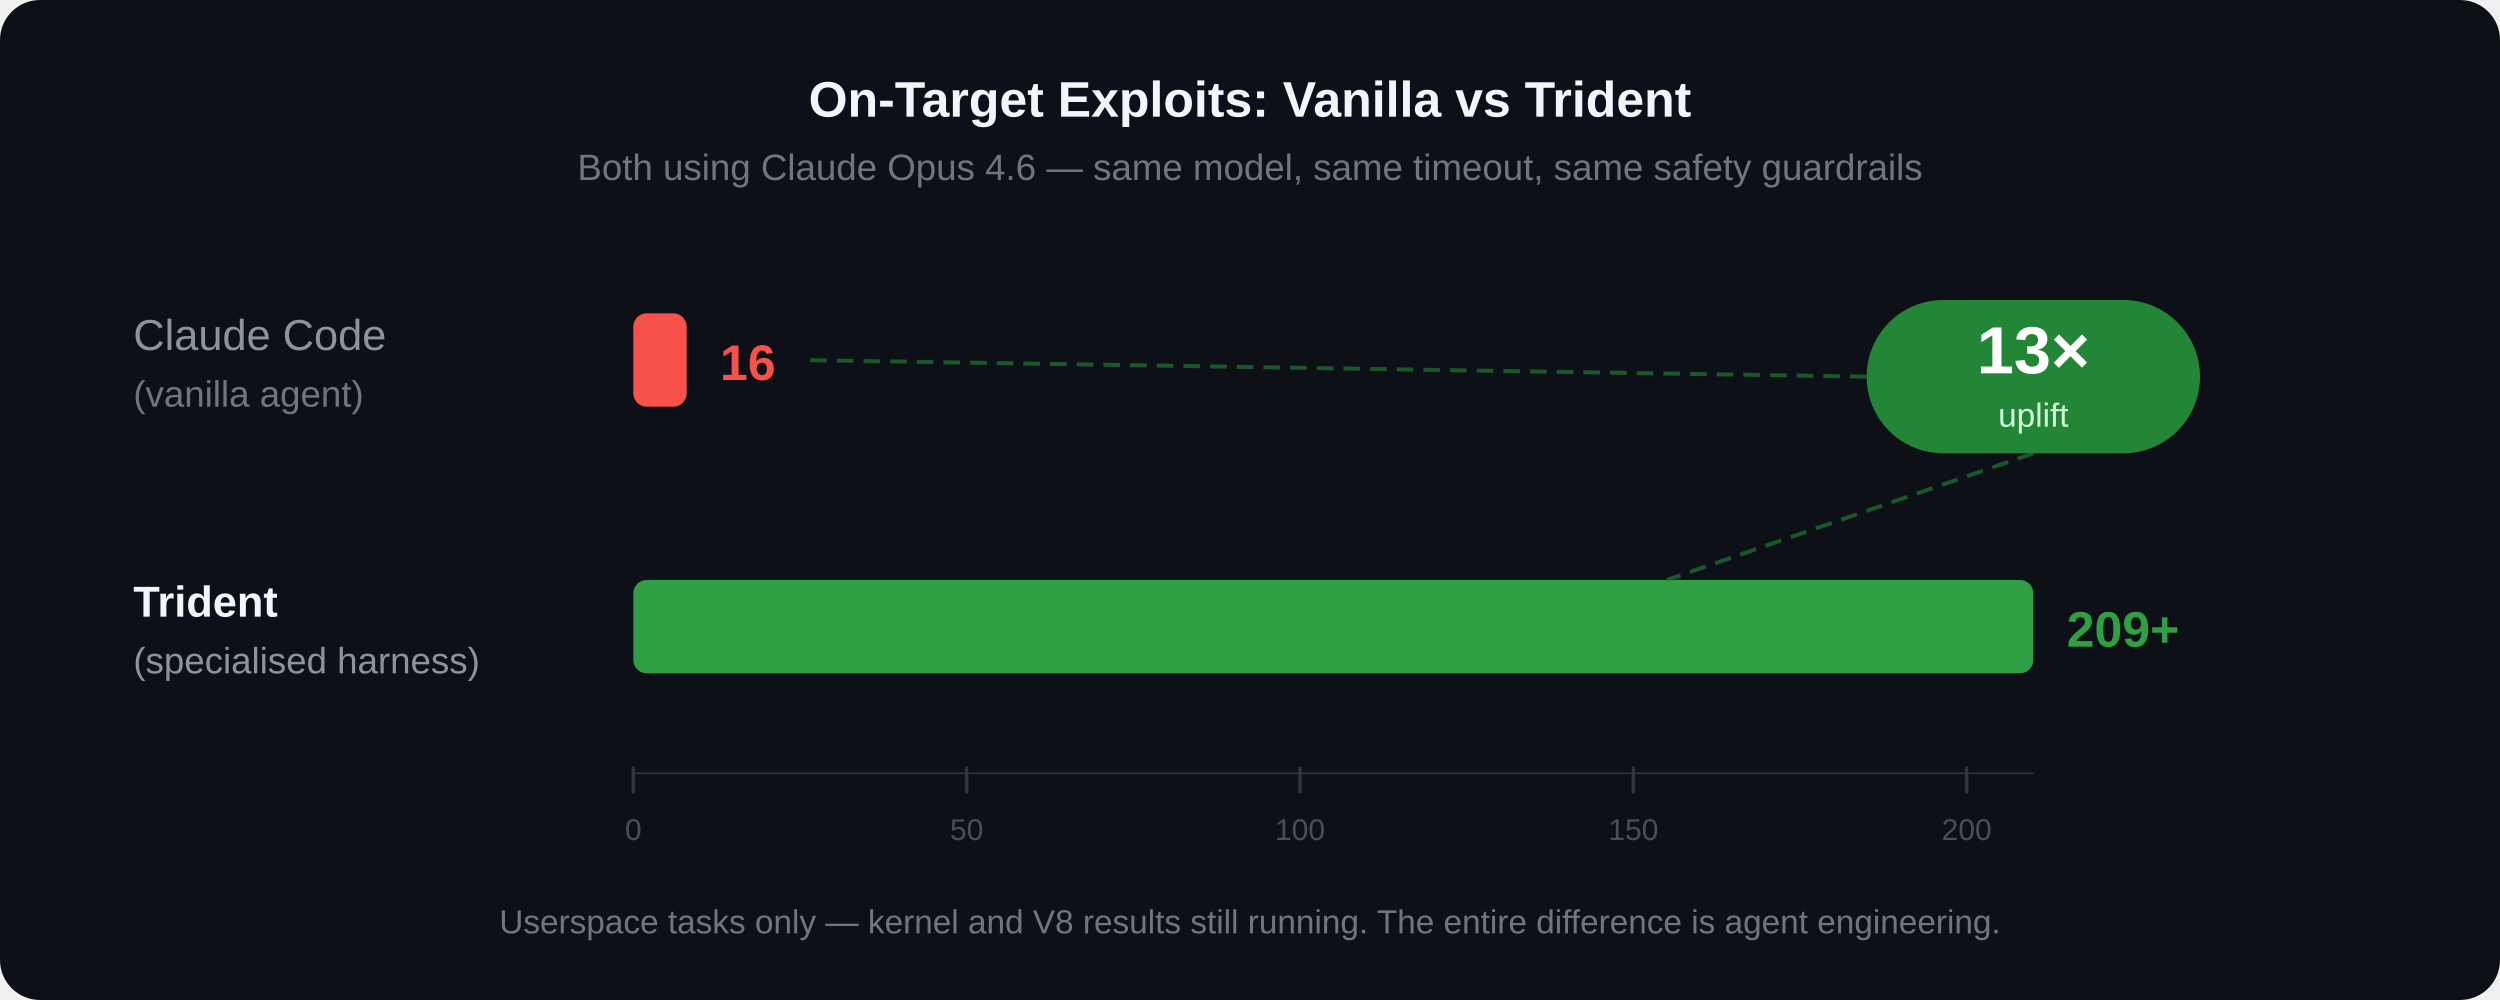
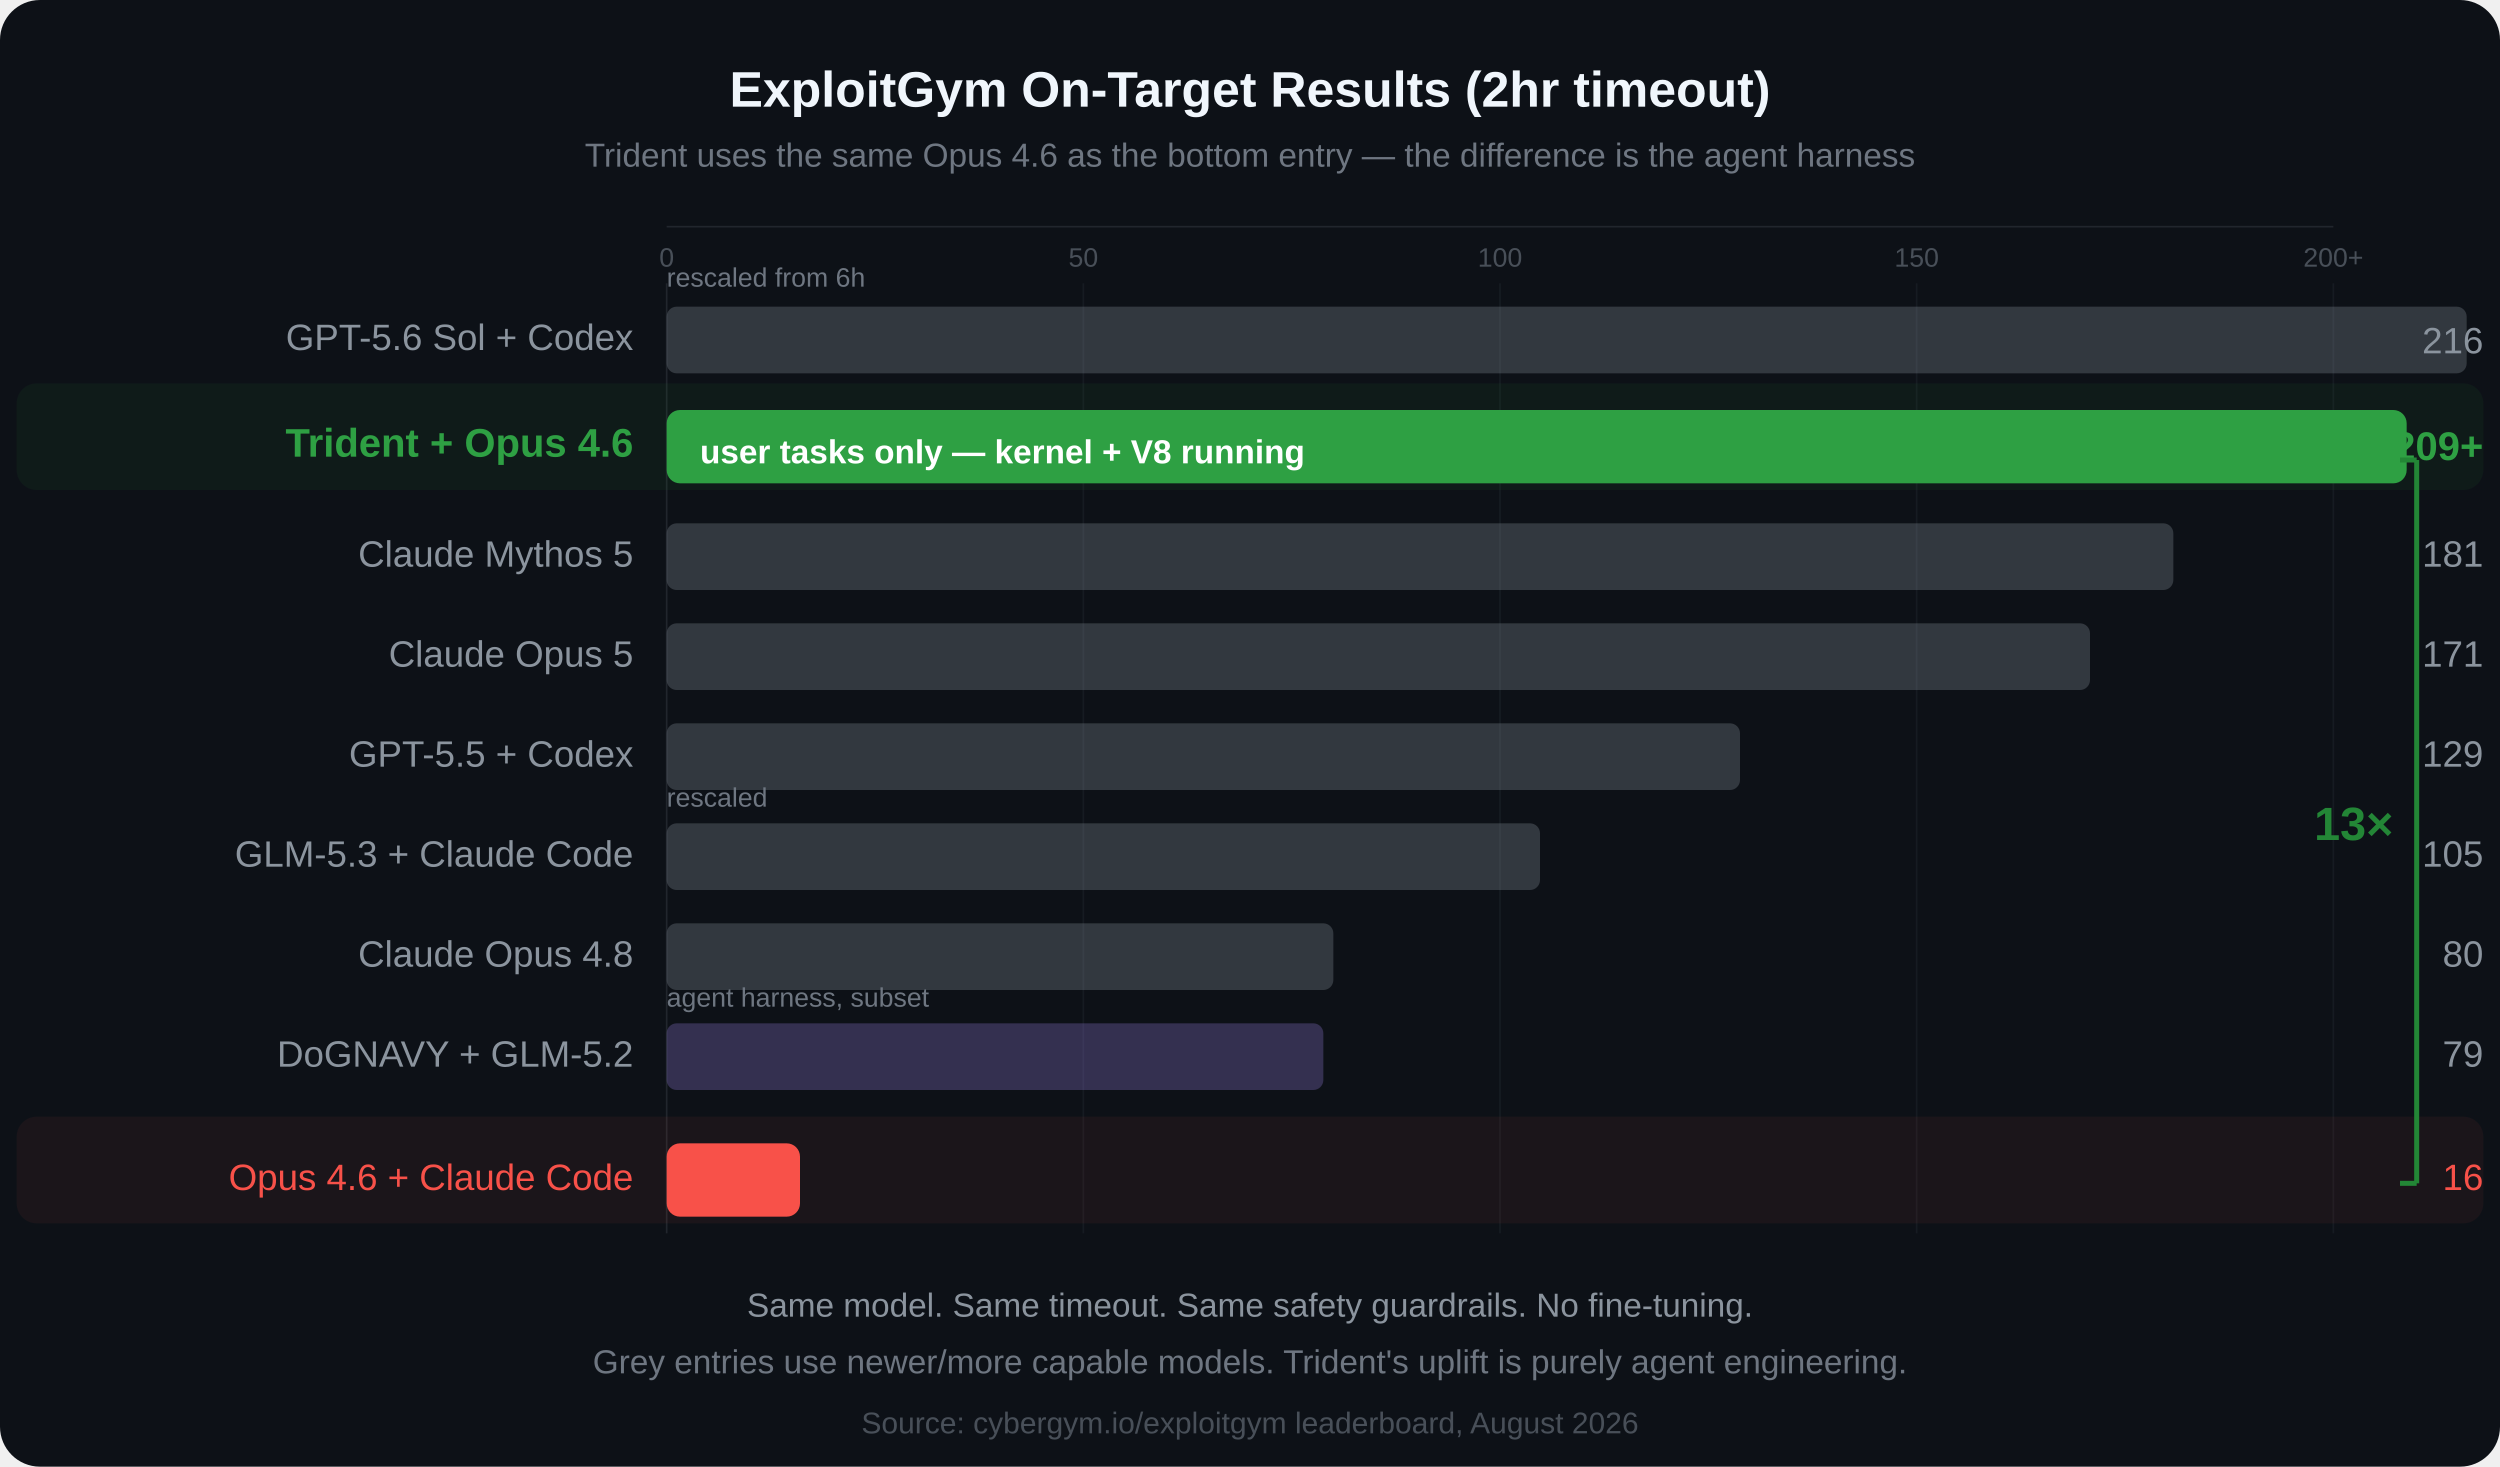
- <svg xmlns="http://www.w3.org/2000/svg" viewBox="0 0 750 300" font-family="Segoe UI, Arial, sans-serif">
-   <rect width="750" height="300" fill="#0d1117" rx="12" />
-   <text x="375" y="35" text-anchor="middle" fill="#f0f6fc" font-size="15" font-weight="bold">On-Target Exploits: Vanilla vs Trident</text>
-   <text x="375" y="54" text-anchor="middle" fill="#6e7681" font-size="11">Both using Claude Opus 4.6 — same model, same timeout, same safety guardrails</text>
-   <text x="40" y="105" fill="#8b949e" font-size="13">Claude Code</text>
-   <text x="40" y="122" fill="#6e7681" font-size="11">(vanilla agent)</text>
-   <rect x="190" y="94" width="16" height="28" rx="4" fill="#f85149" />
-   <text x="216" y="114" fill="#f85149" font-size="15" font-weight="bold">16</text>
-   <text x="40" y="185" fill="#f0f6fc" font-size="13" font-weight="bold">Trident</text>
-   <text x="40" y="202" fill="#8b949e" font-size="11">(specialised harness)</text>
-   <rect x="190" y="174" width="420" height="28" rx="4" fill="#2ea043" />
-   <text x="620" y="194" fill="#2ea043" font-size="15" font-weight="bold">209+</text>
-   <line x1="190" y1="230" x2="190" y2="238" stroke="#30363d" stroke-width="1" />
-   <text x="190" y="252" text-anchor="middle" fill="#484f58" font-size="9">0</text>
-   <line x1="290" y1="230" x2="290" y2="238" stroke="#30363d" stroke-width="1" />
-   <text x="290" y="252" text-anchor="middle" fill="#484f58" font-size="9">50</text>
-   <line x1="390" y1="230" x2="390" y2="238" stroke="#30363d" stroke-width="1" />
-   <text x="390" y="252" text-anchor="middle" fill="#484f58" font-size="9">100</text>
-   <line x1="490" y1="230" x2="490" y2="238" stroke="#30363d" stroke-width="1" />
-   <text x="490" y="252" text-anchor="middle" fill="#484f58" font-size="9">150</text>
-   <line x1="590" y1="230" x2="590" y2="238" stroke="#30363d" stroke-width="1" />
-   <text x="590" y="252" text-anchor="middle" fill="#484f58" font-size="9">200</text>
-   <line x1="190" y1="232" x2="610" y2="232" stroke="#30363d" stroke-width="0.5" />
-   <rect x="560" y="90" width="100" height="46" rx="23" fill="#238636" />
-   <text x="610" y="112" text-anchor="middle" fill="#fff" font-size="20" font-weight="bold">13×</text>
-   <text x="610" y="128" text-anchor="middle" fill="#d2fedb" font-size="10">uplift</text>
-   <path d="M560,113 L240,108" stroke="#238636" stroke-width="1.2" stroke-dasharray="5,3" opacity="0.6" />
-   <path d="M610,136 L500,174" stroke="#238636" stroke-width="1.2" stroke-dasharray="5,3" opacity="0.6" />
-   <text x="375" y="280" text-anchor="middle" fill="#6e7681" font-size="10">Userspace tasks only — kernel and V8 results still running. The entire difference is agent engineering.</text>
+ <svg xmlns="http://www.w3.org/2000/svg" viewBox="0 0 750 440" font-family="Segoe UI, Arial, sans-serif">
+   <rect width="750" height="440" fill="#0d1117" rx="12" />
+   <text x="375" y="32" text-anchor="middle" fill="#f0f6fc" font-size="15" font-weight="bold">ExploitGym On-Target Results (2hr timeout)</text>
+   <text x="375" y="50" text-anchor="middle" fill="#6e7681" font-size="10">Trident uses the same Opus 4.6 as the bottom entry — the difference is the agent harness</text>
+   <line x1="200" y1="68" x2="700" y2="68" stroke="#21262d" stroke-width="0.5" />
+   <text x="200" y="80" text-anchor="middle" fill="#484f58" font-size="8">0</text>
+   <text x="325" y="80" text-anchor="middle" fill="#484f58" font-size="8">50</text>
+   <text x="450" y="80" text-anchor="middle" fill="#484f58" font-size="8">100</text>
+   <text x="575" y="80" text-anchor="middle" fill="#484f58" font-size="8">150</text>
+   <text x="700" y="80" text-anchor="middle" fill="#484f58" font-size="8">200+</text>
+   <line x1="200" y1="85" x2="200" y2="370" stroke="#21262d" stroke-width="0.5" />
+   <line x1="325" y1="85" x2="325" y2="370" stroke="#161b22" stroke-width="0.5" />
+   <line x1="450" y1="85" x2="450" y2="370" stroke="#161b22" stroke-width="0.5" />
+   <line x1="575" y1="85" x2="575" y2="370" stroke="#161b22" stroke-width="0.5" />
+   <line x1="700" y1="85" x2="700" y2="370" stroke="#161b22" stroke-width="0.5" />
+   <text x="190" y="105" text-anchor="end" fill="#8b949e" font-size="11">GPT-5.6 Sol + Codex</text>
+   <rect x="200" y="92" width="540" height="20" rx="3" fill="#8b949e" opacity="0.3" />
+   <text x="200" y="86" fill="#6e7681" font-size="8">rescaled from 6h</text>
+   <text x="745" y="106" text-anchor="end" fill="#8b949e" font-size="11">216</text>
+   <rect x="5" y="115" width="740" height="32" rx="6" fill="#238636" opacity="0.08" />
+   <text x="190" y="137" text-anchor="end" fill="#2ea043" font-size="12" font-weight="bold">Trident + Opus 4.6</text>
+   <rect x="200" y="123" width="522" height="22" rx="4" fill="#2ea043" />
+   <text x="210" y="139" fill="#fff" font-size="10" font-weight="bold">user tasks only — kernel + V8 running</text>
+   <text x="745" y="138" text-anchor="end" fill="#2ea043" font-size="12" font-weight="bold">209+</text>
+   <text x="190" y="170" text-anchor="end" fill="#8b949e" font-size="11">Claude Mythos 5</text>
+   <rect x="200" y="157" width="452" height="20" rx="3" fill="#8b949e" opacity="0.3" />
+   <text x="745" y="170" text-anchor="end" fill="#8b949e" font-size="11">181</text>
+   <text x="190" y="200" text-anchor="end" fill="#8b949e" font-size="11">Claude Opus 5</text>
+   <rect x="200" y="187" width="427" height="20" rx="3" fill="#8b949e" opacity="0.3" />
+   <text x="745" y="200" text-anchor="end" fill="#8b949e" font-size="11">171</text>
+   <text x="190" y="230" text-anchor="end" fill="#8b949e" font-size="11">GPT-5.5 + Codex</text>
+   <rect x="200" y="217" width="322" height="20" rx="3" fill="#8b949e" opacity="0.3" />
+   <text x="745" y="230" text-anchor="end" fill="#8b949e" font-size="11">129</text>
+   <text x="190" y="260" text-anchor="end" fill="#8b949e" font-size="11">GLM-5.3 + Claude Code</text>
+   <rect x="200" y="247" width="262" height="20" rx="3" fill="#8b949e" opacity="0.3" />
+   <text x="200" y="242" fill="#6e7681" font-size="8">rescaled</text>
+   <text x="745" y="260" text-anchor="end" fill="#8b949e" font-size="11">105</text>
+   <text x="190" y="290" text-anchor="end" fill="#8b949e" font-size="11">Claude Opus 4.8</text>
+   <rect x="200" y="277" width="200" height="20" rx="3" fill="#8b949e" opacity="0.3" />
+   <text x="745" y="290" text-anchor="end" fill="#8b949e" font-size="11">80</text>
+   <text x="190" y="320" text-anchor="end" fill="#8b949e" font-size="11">DoGNAVY + GLM-5.2</text>
+   <rect x="200" y="307" width="197" height="20" rx="3" fill="#a78bfa" opacity="0.25" />
+   <text x="200" y="302" fill="#6e7681" font-size="8">agent harness, subset</text>
+   <text x="745" y="320" text-anchor="end" fill="#8b949e" font-size="11">79</text>
+   <rect x="5" y="335" width="740" height="32" rx="6" fill="#f85149" opacity="0.06" />
+   <text x="190" y="357" text-anchor="end" fill="#f85149" font-size="11">Opus 4.6 + Claude Code</text>
+   <rect x="200" y="343" width="40" height="22" rx="4" fill="#f85149" />
+   <text x="745" y="357" text-anchor="end" fill="#f85149" font-size="11">16</text>
+   <line x1="725" y1="138" x2="725" y2="355" stroke="#238636" stroke-width="1.5" />
+   <line x1="720" y1="138" x2="725" y2="138" stroke="#238636" stroke-width="1.5" />
+   <line x1="720" y1="355" x2="725" y2="355" stroke="#238636" stroke-width="1.5" />
+   <text x="718" y="252" text-anchor="end" fill="#238636" font-size="14" font-weight="bold">13×</text>
+   <text x="375" y="395" text-anchor="middle" fill="#8b949e" font-size="10">Same model. Same timeout. Same safety guardrails. No fine-tuning.</text>
+   <text x="375" y="412" text-anchor="middle" fill="#6e7681" font-size="10">Grey entries use newer/more capable models. Trident's uplift is purely agent engineering.</text>
+   <text x="375" y="430" text-anchor="middle" fill="#484f58" font-size="9">Source: cybergym.io/exploitgym leaderboard, August 2026</text>
</svg>
